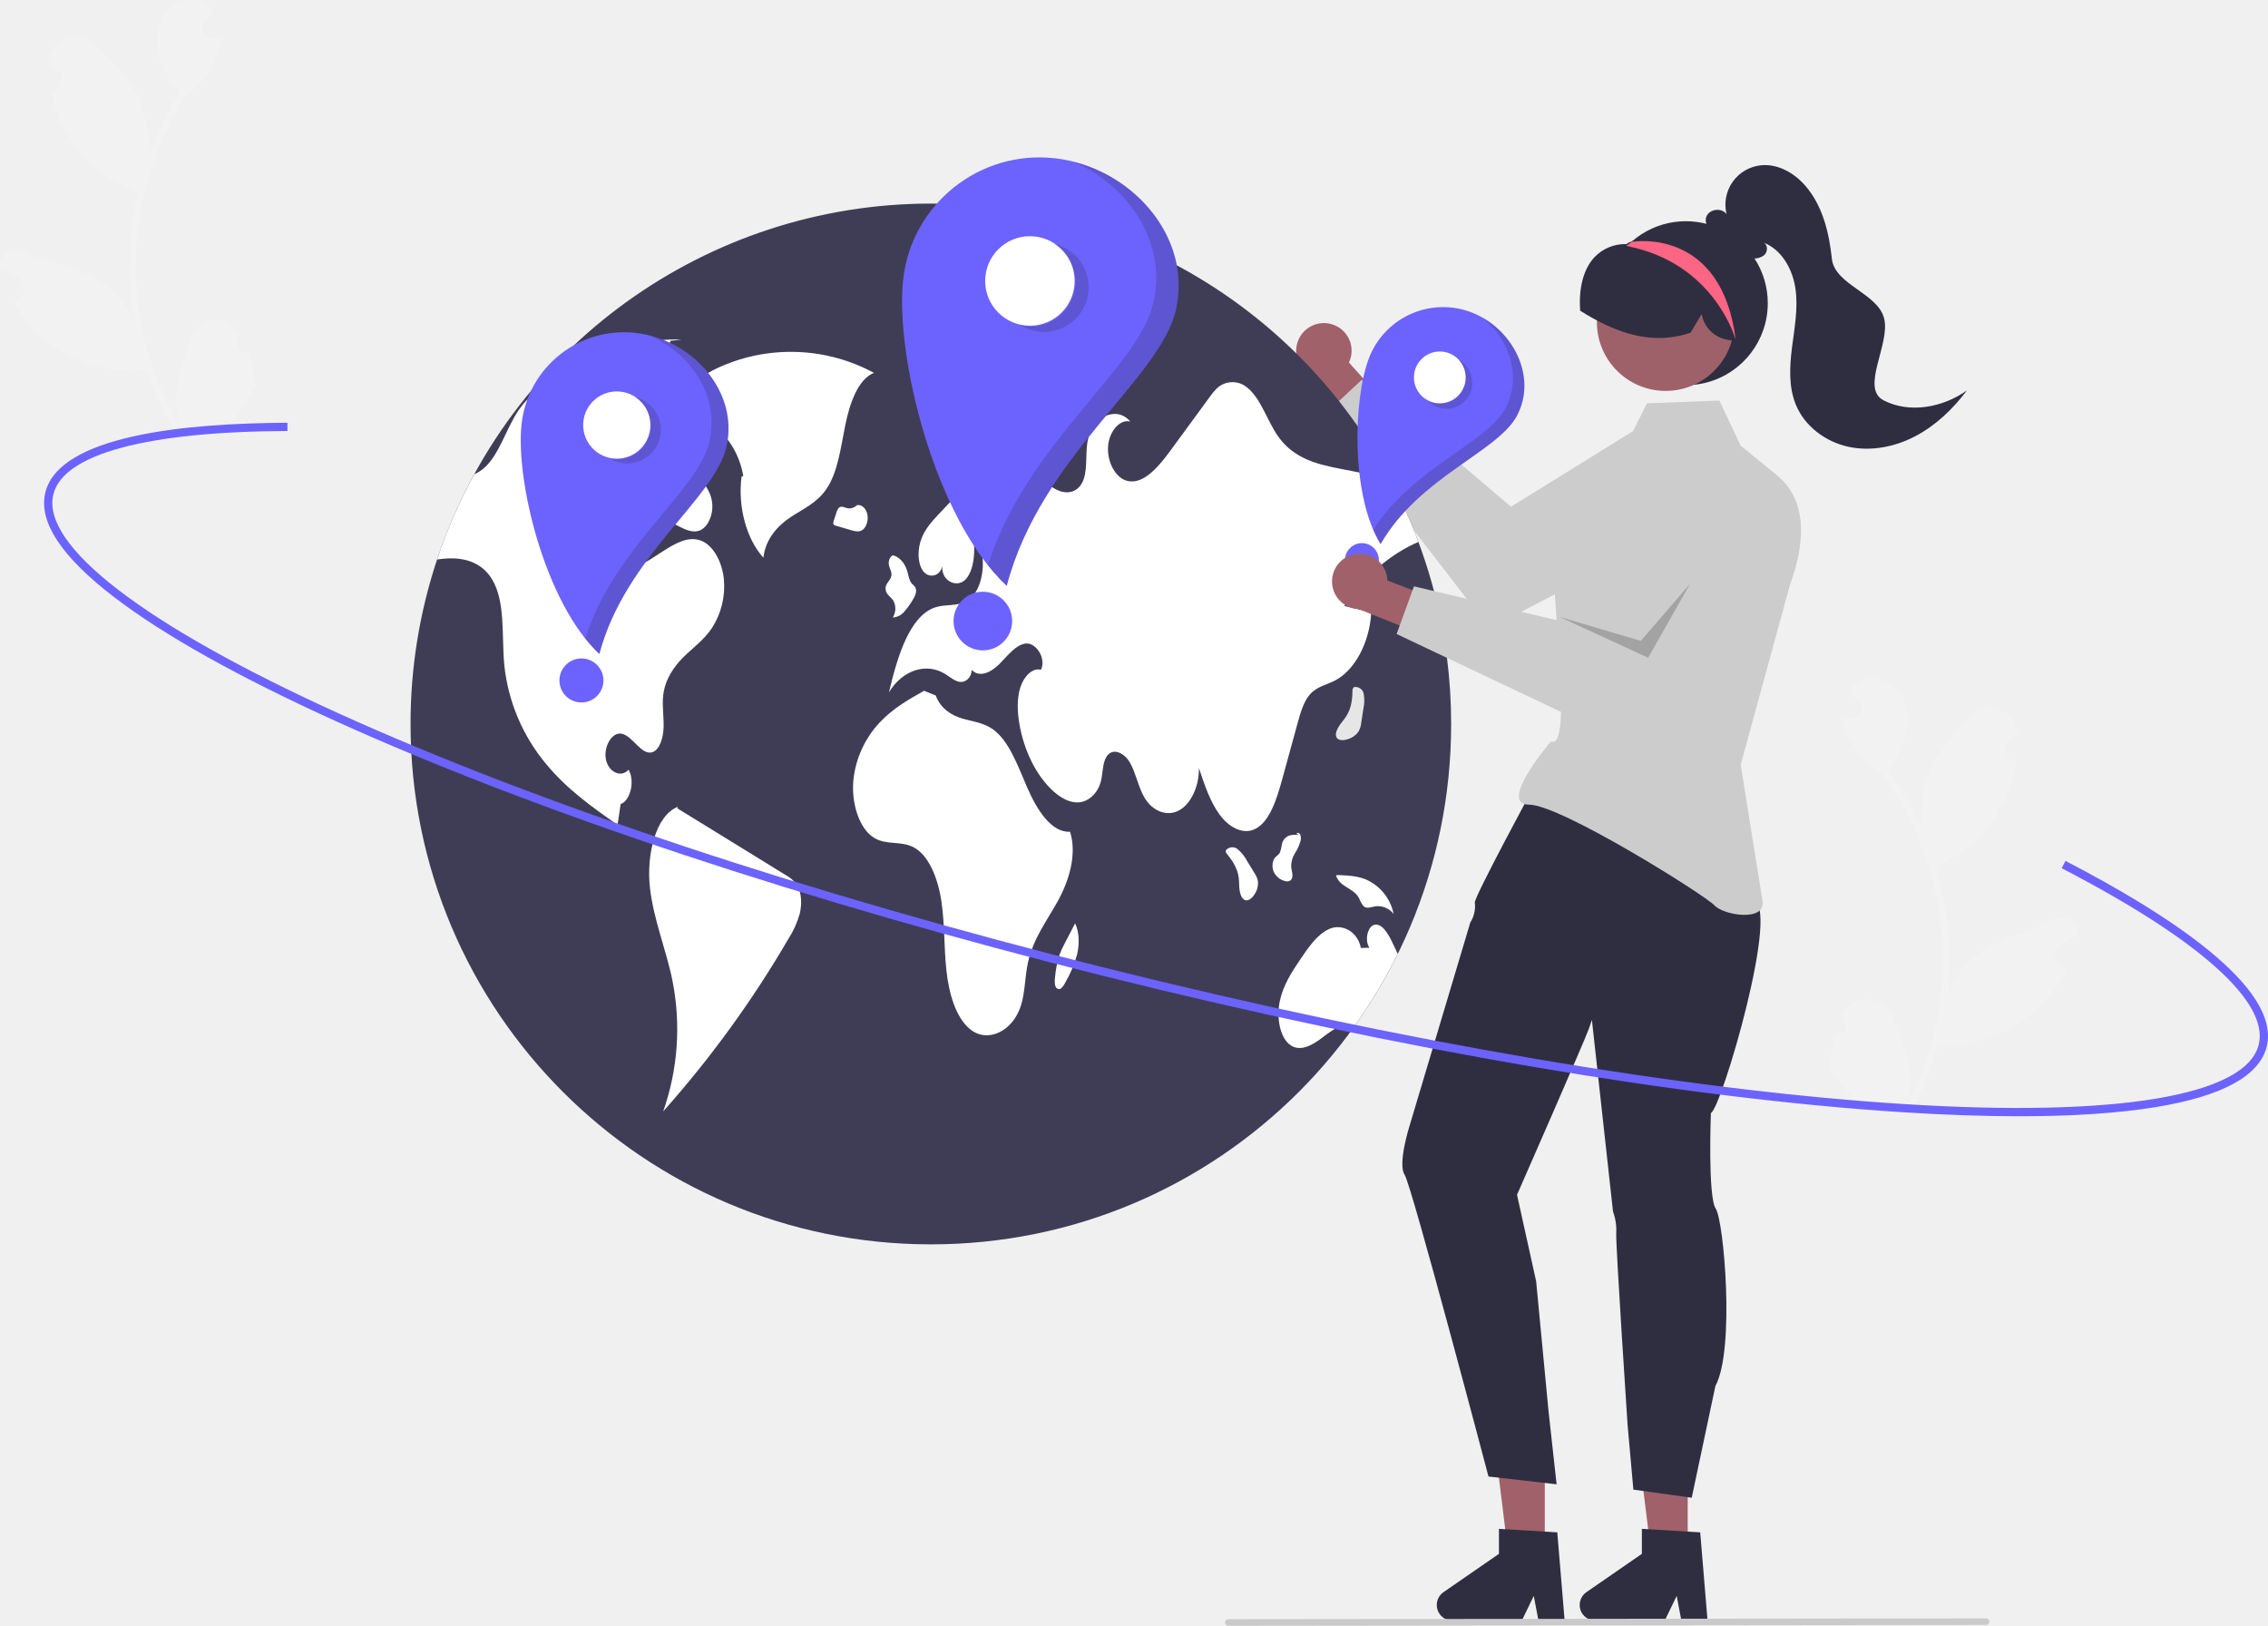
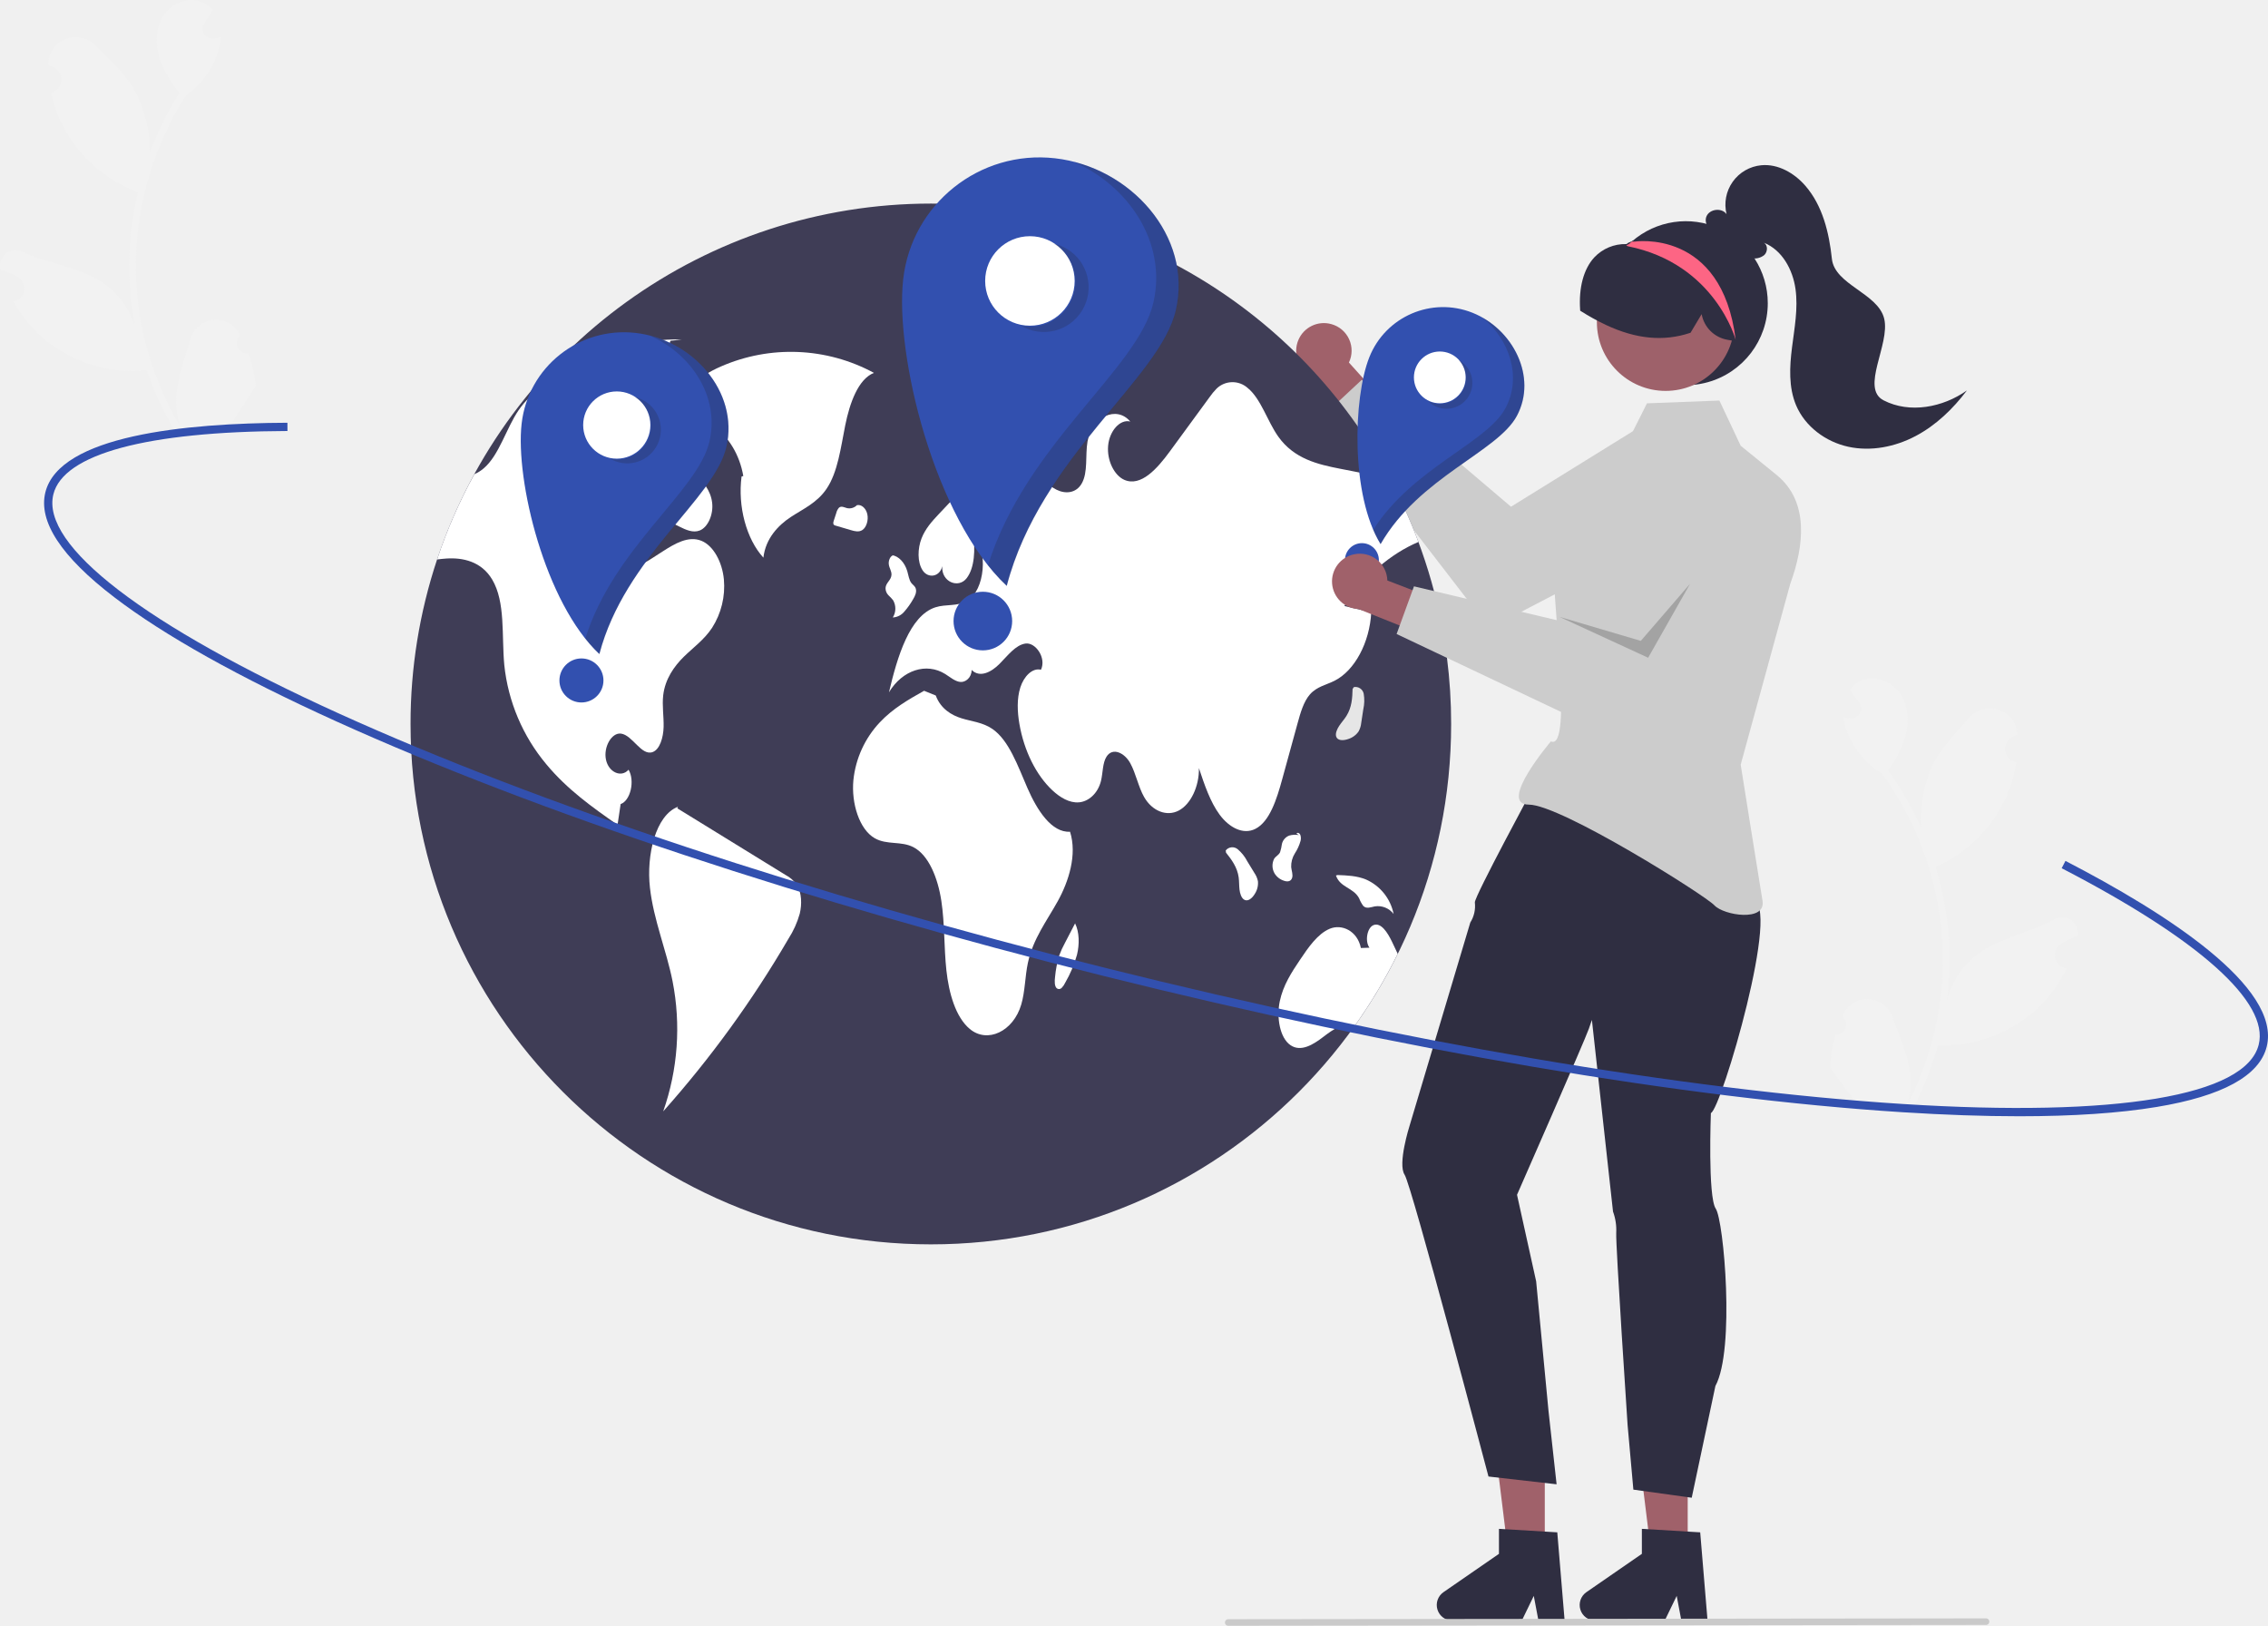
<svg xmlns="http://www.w3.org/2000/svg" data-name="Layer 1" width="825.202" height="591.419" viewBox="0 0 825.202 591.419">
  <path d="M855.224,530.608a3.613,3.613,0,0,0,2.907-6.134c-.074-.366-.127-.629-.202-.995q.054-.116.109-.231a9.703,9.703,0,0,1,17.876.899c2.596,7.179,5.991,14.407,6.561,21.897a28.705,28.705,0,0,1-.962,9.838,115.086,115.086,0,0,0,12.68-47.26,111.081,111.081,0,0,0-.112-12.411q-.335-5.081-1.115-10.11a116.419,116.419,0,0,0-20.767-50.362,30.983,30.983,0,0,1-12.25-13.954,23.634,23.634,0,0,1-1.847-6.551c.623.111,1.257.192,1.882.263.195.019.4.039.594.059l.073.007a3.58,3.58,0,0,0,3.208-5.689q-.383-.518-.766-1.036c-.387-.533-.785-1.056-1.172-1.588a1.784,1.784,0,0,1-.126-.16c-.445-.608-.891-1.205-1.336-1.812a10.352,10.352,0,0,1,3.543-3.119c4.865-2.553,11.309-.328,14.53,4.115,3.232,4.443,3.599,10.483,2.158,15.78a41.485,41.485,0,0,1-6.327,12.512c.242.341.494.672.735,1.012a117.172,117.172,0,0,1,11.316,19.923,48.709,48.709,0,0,1,3.957-22.465c3.093-6.578,8.567-11.985,13.427-17.57,5.837-6.708,16.999-3.142,17.56,5.732q.008.129.016.258-1.049.529-2.059,1.131a4.901,4.901,0,0,0,1.559,9.001l.099.02a48.767,48.767,0,0,1-1.623,7.224,50.21,50.21,0,0,1-26.436,30.272c-.41.187-.81.374-1.22.551a119.597,119.597,0,0,1,5.022,30.563,113.435,113.435,0,0,1-.934,18.292l.041-.214a29.974,29.974,0,0,1,11.026-16.813c8.167-6.095,19.39-7.957,28.118-12.756a5.625,5.625,0,0,1,8.352,5.867q-.022.113-.045.225a32.924,32.924,0,0,0-3.771,1.605q-1.049.529-2.059,1.131a4.901,4.901,0,0,0,1.559,9.001l.099.02c.071.014.133.027.204.04a48.808,48.808,0,0,1-9.622,13.625,50.254,50.254,0,0,1-37.15,14.279l-.01-0a119.562,119.562,0,0,1-9.113,23.048l-28.661-1.334c-.088-.323-.165-.656-.243-.979a32.599,32.599,0,0,0,7.953-.103c-2.005-2.708-4.009-5.437-6.014-8.145a1.781,1.781,0,0,1-.126-.16c-1.016-1.386-2.044-2.761-3.06-4.147l-.001-.002a47.75,47.75,0,0,1,1.963-12.086Z" transform="translate(-187.3989 -154.2905)" fill="#f2f2f2" />
  <path d="M277.743,282.773a3.613,3.613,0,0,1-3.28-5.943c.051-.37.088-.635.14-1.005q-.061-.112-.123-.224a9.703,9.703,0,0,0-17.786,2.002c-2.148,7.326-5.089,14.75-5.196,22.26a28.705,28.705,0,0,0,1.568,9.76A115.086,115.086,0,0,1,237.489,263.235a111.08,111.08,0,0,1-.655-12.394q.02-5.092.488-10.16a116.419,116.419,0,0,1,17.616-51.549,30.983,30.983,0,0,0,11.364-14.684,23.634,23.634,0,0,0,1.438-6.653c-.615.15-1.243.27-1.862.378-.193.031-.397.064-.59.095l-.073.011a3.58,3.58,0,0,1-3.554-5.48q.35-.541.7-1.082c.353-.556.718-1.102,1.071-1.658a1.783,1.783,0,0,0,.116-.168c.407-.634.815-1.258,1.222-1.891a10.352,10.352,0,0,0-3.728-2.894c-5.013-2.248-11.307.371-14.248,5.005-2.951,4.635-2.944,10.685-1.179,15.883a41.485,41.485,0,0,0,7.088,12.097c-.22.355-.451.701-.671,1.056a117.172,117.172,0,0,0-10.063,20.584,48.709,48.709,0,0,0-5.337-22.177c-3.493-6.374-9.291-11.432-14.486-16.706-6.24-6.335-17.161-2.086-17.172,6.806q-0.0.129 0.0.258,1.08.463,2.125,1.002a4.901,4.901,0,0,1-1,9.08l-.098.026a48.767,48.767,0,0,0,2.066,7.109,50.21,50.21,0,0,0,28.256,28.581c.421.161.832.323,1.252.474a119.597,119.597,0,0,0-3.124,30.814,113.433,113.433,0,0,0,2.062,18.199l-.054-.211a29.974,29.974,0,0,0-12.044-16.1c-8.528-5.579-19.845-6.744-28.852-10.995a5.625,5.625,0,0,0-7.973,6.372q.029.111.059.222a32.924,32.924,0,0,1,3.863,1.369q1.08.464,2.125,1.002a4.901,4.901,0,0,1-1,9.081l-.098.026c-.07.018-.131.035-.201.053a48.808,48.808,0,0,0,10.445,13.005,50.254,50.254,0,0,0,37.961,11.957l.01-.001a119.563,119.563,0,0,0,10.52,22.441l28.523-3.102c.068-.328.124-.665.182-.992a32.599,32.599,0,0,1-7.944.388c1.834-2.827,3.665-5.674,5.499-8.501a1.779,1.779,0,0,0,.116-.168c.929-1.446,1.869-2.882,2.798-4.328l0-.002a47.75,47.75,0,0,0-2.706-11.941Z" transform="translate(-187.3989 -154.2905)" fill="#f2f2f2" />
  <path d="M671.818,272.202a10.016,10.016,0,0,1,6.383,13.969l15.306,17.017-8.073,11.824L664.157,290.677a10.07,10.07,0,0,1,7.661-18.475Z" transform="translate(-187.3989 -154.2905)" fill="#a0616a" />
  <path d="M815.114,313.989l0,0a20.026,20.026,0,0,0-27.608-6.542l-50.339,31.177-54.301-46.158L669.356,305.045l59.987,77.83,77.965-40.644C805.489,343.179,817.313,317.567,815.114,313.989Z" transform="translate(-187.3989 -154.2905)" fill="#ccc" />
  <path d="M715.391,417.655a189.27,189.27,0,0,1-189.308,189.308c-104.551,0-189.308-84.757-189.308-189.308a189.245,189.245,0,0,1,9.655-59.842A189.506,189.506,0,0,1,526.083,228.347,189.245,189.245,0,0,1,693.021,328.333a186.774,186.774,0,0,1,10.464,23.106c.41,1.104.81,2.208,1.199,3.323v.011q2.603,7.351,4.586,14.976A189.32,189.32,0,0,1,715.391,417.655Z" transform="translate(-187.3989 -154.2905)" fill="#3f3d56" />
  <path d="M505.371,289.931a63.517,63.517,0,0,0-55.761-2.281c-7.796,3.393-16.006,9.48-18.607,20.471,10.519-6.208,24.136,3.601,26.843,19.336l-.632.174c-1.43,10.899,1.762,22.764,7.941,29.522.811-7.02,5.427-11.797,9.967-14.781,4.54-2.984,9.562-5.152,13.027-10.282,4.108-6.081,5.151-14.969,6.783-23.077C496.563,300.905,499.659,292.19,505.371,289.931Z" transform="translate(-187.3989 -154.2905)" fill="#fff" />
  <path d="M446.489,382.675c-2.913,4.375-6.805,7.12-10.296,10.538-3.481,3.429-6.794,8.056-7.488,13.998-.442,3.807.242,7.677.147,11.527-.094,3.849-1.378,8.182-3.996,9.139-4.133,1.493-7.288-6.184-11.537-6.72-3.376-.421-6.415,4.89-5.437,9.497.978,4.606,5.574,6.647,8.214,3.639,2.387,4.007.705,11.274-2.882,12.505-.379,2.524-.757,5.038-1.125,7.562-9.066-6.342-18.226-12.789-25.935-22.075a67.007,67.007,0,0,1-15.271-36.095c-.999-10.675.484-22.885-4.417-31.099-3.923-6.573-10.654-8.025-16.712-7.614-1.104.074-2.219.2-3.323.336a187.235,187.235,0,0,1,13.556-31.025,13.282,13.282,0,0,0,3.397-2.114c5.637-4.785,8.14-14.472,12.715-21.171q.442-.647.915-1.262c4.68-6.111,10.948-9.255,17.006-12.179,13.409-6.51,27.208-13.104,41.364-12.2l-4.028.389q-7.052,19.751-14.114,39.502-1.073,3.029-2.166,6.068c-2.671,7.488-5.427,15.46-5.017,23.842.242,4.964,1.967,10.265,5.248,11.968,3.06,1.578,6.405-.358,9.36-2.272,1.252-.799,2.493-1.599,3.744-2.408,4.491-2.892,9.465-5.858,14.209-3.923,4.344,1.767,7.551,7.667,8.161,14.03A28.049,28.049,0,0,1,446.489,382.675Z" transform="translate(-187.3989 -154.2905)" fill="#fff" />
  <path d="M473.198,472.572q-19.674-12.113-39.348-24.227l.223-.573c-8.155,3.106-11.54,17.602-10.193,29.456,1.348,11.854,5.917,22.451,8.226,34.002a90.252,90.252,0,0,1-3.403,47.358,387.843,387.843,0,0,0,45.56-62.781,33.588,33.588,0,0,0,4.121-9.138c.833-3.442.705-7.58-.964-10.34A11.511,11.511,0,0,0,473.198,472.572Z" transform="translate(-187.3989 -154.2905)" fill="#fff" />
  <path d="M421.435,325.653c-1.393,3.131-1.929,7.307-.665,10.547,1.291,3.309,4.019,4.804,6.532,6.05l7.247,3.592c2.411,1.195,5.01,2.402,7.468,1.419,2.964-1.186,5.02-5.833,4.488-10.148-.566-4.591-3.46-7.749-6.136-10.439q-5.618-5.645-11.237-11.291l-2.111,2.585A28.192,28.192,0,0,0,421.435,325.653Z" transform="translate(-187.3989 -154.2905)" fill="#fff" />
  <path d="M676.541,374.735q4.891,1.152,9.781,2.303c-.568,11.012-6.026,21.203-13.346,24.894-3.05,1.536-6.447,2.103-8.971,4.975-2.282,2.608-3.439,6.668-4.501,10.549q-2.792,10.16-5.585,20.319c-1.998,7.299-4.564,15.408-9.76,18.037-4.459,2.261-9.56-.505-12.989-5.143-3.429-4.638-5.521-10.875-7.551-16.953.126,6.626-2.955,13.125-7.32,15.429-4.375,2.303-9.697.221-12.621-4.922-2.103-3.692-2.976-8.561-5.038-12.305-2.061-3.744-6.384-5.89-8.635-2.377-1.483,2.335-1.294,5.911-2.03,8.877-1.146,4.606-4.617,7.499-8.056,7.751-3.429.252-6.773-1.725-9.644-4.407-5.921-5.553-10.286-14.366-11.979-24.158-.747-4.365-.957-9.118.337-13.21,1.294-4.091,4.417-7.246,7.52-6.468,2.04-4.312-1.988-10.033-5.616-9.529-3.639.505-6.489,4.407-9.476,7.404-2.976,2.997-7.141,5.174-10.139,2.198.021,2.766-2.23,4.596-4.175,4.365-1.935-.221-3.66-1.777-5.437-2.882-6.868-4.281-15.586-1.441-20.466,6.657,3.05-12.978,7.52-27.87,16.89-30.92,3.828-1.251,8.004-.221,11.621-2.387,6.405-3.839,7.699-18.342,2.167-24.326.705,5.658.568,12.263-2.419,16.133-2.987,3.87-9.255,1.346-8.876-4.375-.862,3.944-5.153,4.543-7.131,1.514-1.988-3.029-1.819-7.982-.41-11.6s3.807-6.216,6.131-8.708c4.996-5.353,10.065-10.77,15.849-14.135,5.795-3.365,12.484-4.501,18.289-1.157,3.061,1.767,5.753,4.712,8.877,6.268,3.124,1.567,7.089,1.367,9.16-2.293,2.324-4.081,1.23-10.139,2.093-15.239,1.546-9.013,10.559-13.23,15.555-7.278-3.733-.957-7.593,3.46-8.056,8.813-.473,5.353,2.23,10.759,5.848,12.379,6.079,2.692,12.032-4.081,16.628-10.349q7.194-9.844,14.408-19.677a23.782,23.782,0,0,1,2.577-3.134,8.291,8.291,0,0,1,11.327-.231c4.859,3.965,7.141,12.095,11.127,17.69,5.784,8.13,14.44,10.107,22.496,11.684q9.008,1.751,18.026,3.523a186.774,186.774,0,0,1,10.464,23.106C693.305,355.762,683.913,363.849,676.541,374.735Z" transform="translate(-187.3989 -154.2905)" fill="#fff" />
  <path d="M695.955,501.276a188.546,188.546,0,0,1-15.671,26.219c-3.786-1.62-7.856,1.273-11.401,3.986-3.702,2.84-8.151,5.606-11.947,3.018-3.881-2.65-5.132-10.065-3.902-15.944,1.23-5.869,4.301-10.538,7.278-14.976,3.155-4.712,6.531-9.602,10.917-11.432,4.396-1.83,10.044.757,11.327,7.004l3.113-.105c-1.746-2.398-.831-7.362,1.515-8.235,2.703-1.02,5.048,2.692,6.647,5.974C694.546,498.268,695.272,499.762,695.955,501.276Z" transform="translate(-187.3989 -154.2905)" fill="#fff" />
  <path d="M576.727,456.853c-6.691.421-11.992-7.817-15.514-15.92-3.522-8.104-6.736-17.371-12.773-21.496-3.45-2.357-7.383-2.68-11.125-3.822-3.742-1.142-7.659-3.505-9.447-8.318l-4.245-1.715c-5.606,3.152-11.285,6.362-16.116,11.491a36.018,36.018,0,0,0-9.603,20.993c-.811,8.496,2.183,17.97,7.778,21.161,4.421,2.522,9.567.932,14.045,3.241,5.595,2.884,8.916,11.264,10.173,19.537s.939,16.871,1.838,25.238,3.379,17.073,8.509,21.361c6.42,5.366,15.841.907,18.722-8.86,1.413-4.791,1.364-10.197,2.421-15.171,1.861-8.758,6.883-15.256,10.866-22.441C576.241,474.949,579.376,465.191,576.727,456.853Z" transform="translate(-187.3989 -154.2905)" fill="#fff" />
  <path d="M510.607,370.79a17.86,17.86,0,0,1,1.742,1.85,6.077,6.077,0,0,1-.107,6.276,5.839,5.839,0,0,0,4.181-2.125,26.879,26.879,0,0,0,3.206-4.516c.683-1.113,1.408-2.618.945-3.939-.316-.902-1.064-1.287-1.588-1.965-.831-1.075-1.036-2.783-1.466-4.259-.928-3.188-3.153-5.532-5.567-5.867l.335.064c-1.009.345-1.713,1.947-1.49,3.388.203,1.312,1.046,2.402.963,3.741-.121,1.925-2.044,2.828-2.163,4.753A3.674,3.674,0,0,0,510.607,370.79Z" transform="translate(-187.3989 -154.2905)" fill="#fff" />
  <path d="M499.142,338.082c.01-.003.02-.003.03-.006a5.357,5.357,0,0,0,.571-.608Z" transform="translate(-187.3989 -154.2905)" fill="#e6e6e6" />
  <path d="M501.149,347.116c1.479-.951,2.306-3.582,1.817-5.785-.486-2.189-2.206-3.66-3.793-3.256a3.866,3.866,0,0,1-3.595,1.058c-.981-.253-2.058-.903-2.909-.164a4.404,4.404,0,0,0-.991,1.935q-.472,1.45-.945,2.9a1.83,1.83,0,0,0-.112,1.099.931.931,0,0,0,.714.568q2.835.836,5.669,1.671C498.381,347.549,499.868,347.94,501.149,347.116Z" transform="translate(-187.3989 -154.2905)" fill="#fff" />
  <path d="M643.805,471.848q-1.31-2.145-2.62-4.29a14.334,14.334,0,0,0-3.453-4.336,3.06,3.06,0,0,0-4.356.436l.106.817c1.991,2.498,4.098,5.273,4.603,8.98.199,1.462.13,2.974.304,4.442s.671,2.99,1.618,3.623c1.375.919,2.99-.436,3.969-2.089a7.193,7.193,0,0,0,1.115-4.579A8.03,8.03,0,0,0,643.805,471.848Z" transform="translate(-187.3989 -154.2905)" fill="#fff" />
  <path d="M682.68,417.231q.379-2.485.758-4.97a14.334,14.334,0,0,0,.15-5.541,3.06,3.06,0,0,0-3.614-2.471l-.445.693c-.085,3.193-.261,6.673-2.262,9.834-.789,1.246-1.816,2.359-2.628,3.594s-1.412,2.72-1.095,3.814c.461,1.589,2.569,1.592,4.382.958a7.193,7.193,0,0,0,3.801-2.785A8.03,8.03,0,0,0,682.68,417.231Z" transform="translate(-187.3989 -154.2905)" fill="#e6e6e6" />
  <path d="M657.508,473.709c.427-1.228-.189-2.636-.32-3.993a8.765,8.765,0,0,1,1.334-4.969,16.154,16.154,0,0,0,2.078-4.556,3.812,3.812,0,0,0-.1-2.231c-.289-.65-.99-.946-1.391-.431l.86.554a7.829,7.829,0,0,0-3.489.169,4.318,4.318,0,0,0-2.644,2.981,18.441,18.441,0,0,1-.693,3.092c-.513,1.054-1.505,1.405-2.129,2.33a5.57,5.57,0,0,0,.088,5.292,6.177,6.177,0,0,0,3.494,2.748C655.645,475.069,657.028,475.089,657.508,473.709Z" transform="translate(-187.3989 -154.2905)" fill="#fff" />
  <path d="M681.91,481.072a12.005,12.005,0,0,0,1.512,2.775c1.168,1.177,2.756.454,4.173.168a7.215,7.215,0,0,1,6.864,2.753A17.471,17.471,0,0,0,684.411,474.231c-3.341-1.362-6.86-1.494-10.334-1.616l-.6.154C675.006,477.22,679.808,477.121,681.91,481.072Z" transform="translate(-187.3989 -154.2905)" fill="#fff" />
  <path d="M578.558,490.177l.009.019q.087-.168.175-.336Z" transform="translate(-187.3989 -154.2905)" fill="#e6e6e6" />
  <path d="M574.856,497.342a32.889,32.889,0,0,0-2.077,4.562,39.711,39.711,0,0,0-1.505,7.806c-.188,1.504-.246,3.426.697,4.159a1.337,1.337,0,0,0,1.749-.238,6.918,6.918,0,0,0,1.268-1.885,43.417,43.417,0,0,0,4.28-10.159c.902-3.744.894-8.151-.701-11.393Q576.711,493.769,574.856,497.342Z" transform="translate(-187.3989 -154.2905)" fill="#fff" />
  <path d="M539.143,306.44a4.215,4.215,0,0,0,4.542.886,14.999,14.999,0,0,0,4.274-2.823,10.055,10.055,0,0,0,2.591-2.826,5.732,5.732,0,0,0,.53-4.366c-.585-1.712-2.07-2.286-3.38-2.674q-3.146-.933-6.292-1.866l1.517-1.368c-1.561-.838-3.288.717-4.264,2.642a14.224,14.224,0,0,0-1.294,3.984C536.844,301.051,537.355,304.649,539.143,306.44Z" transform="translate(-187.3989 -154.2905)" fill="#e6e6e6" />
  <path d="M576.174,294.008a3.465,3.465,0,0,0,4.722.384,5.279,5.279,0,0,0,2.089-3.762c.148-1.65-.667-3.484-1.832-3.626l.267-1.545c-2.244-.405-5.006-.487-6.209,2.239A6.399,6.399,0,0,0,576.174,294.008Z" transform="translate(-187.3989 -154.2905)" fill="#e6e6e6" />
-   <path d="M571.227,211.865a49.926,49.926,0,0,0-55.207,44.015c-3.091,27.399,11.344,86.898,37.662,111.528,12.392-47.189,55.815-75.179,61.56-100.336C621.381,240.191,598.627,214.955,571.227,211.865Z" transform="translate(-187.3989 -154.2905)" fill="#6c63ff" />
+   <path d="M571.227,211.865a49.926,49.926,0,0,0-55.207,44.015c-3.091,27.399,11.344,86.898,37.662,111.528,12.392-47.189,55.815-75.179,61.56-100.336C621.381,240.191,598.627,214.955,571.227,211.865Z" transform="translate(-187.3989 -154.2905)" fill="#3250af" />
  <circle id="a2705e7e-530b-43fb-b0c6-4087ca2c8018" data-name="b262ea8c-1946-46c9-a449-3a1996c39394" cx="374.728" cy="102.203" r="16.282" fill="#fff" />
-   <circle id="bb575e01-1284-49d3-8651-037e5b7ffa75" data-name="bcc29a3a-8123-4529-80aa-6f70df2823cf" cx="357.608" cy="225.929" r="10.665" fill="#6c63ff" />
+   <circle id="bb575e01-1284-49d3-8651-037e5b7ffa75" data-name="bcc29a3a-8123-4529-80aa-6f70df2823cf" cx="357.608" cy="225.929" r="10.665" fill="#3250af" />
  <path d="M575.599,244.828A16.282,16.282,0,0,1,558.827,272.741a16.28,16.28,0,0,0,11.909-29.853A16.282,16.282,0,0,1,575.599,244.828Z" transform="translate(-187.3989 -154.2905)" fill="#231f20" opacity="0.2" style="isolation:isolate" />
  <path d="M615.306,267.124c-5.746,25.157-49.169,53.147-61.56,100.336a69.061,69.061,0,0,1-6.877-7.535c13.925-44.356,54.645-71.309,60.196-95.615,4.968-21.754-8.988-42.429-29.015-51.163C602.292,219.242,620.932,242.491,615.306,267.124Z" transform="translate(-187.3989 -154.2905)" fill="#231f20" opacity="0.2" style="isolation:isolate" />
-   <path d="M418.644,275.396a37.492,37.492,0,0,0-41.459,33.054c-2.321,20.576,8.519,65.257,28.283,83.754,9.306-35.437,41.915-56.457,46.23-75.349C456.308,296.668,439.22,277.717,418.644,275.396Z" transform="translate(-187.3989 -154.2905)" fill="#6c63ff" />
+   <path d="M418.644,275.396a37.492,37.492,0,0,0-41.459,33.054c-2.321,20.576,8.519,65.257,28.283,83.754,9.306-35.437,41.915-56.457,46.23-75.349C456.308,296.668,439.22,277.717,418.644,275.396Z" transform="translate(-187.3989 -154.2905)" fill="#3250af" />
  <circle id="b2d5ab8a-e71c-4a1a-aadf-98f8ab95825b" data-name="b262ea8c-1946-46c9-a449-3a1996c39394" cx="224.412" cy="154.621" r="12.228" fill="#fff" />
-   <circle id="bac33ac8-32b5-423c-9bc5-6c03ceb8d8dc" data-name="bcc29a3a-8123-4529-80aa-6f70df2823cf" cx="211.555" cy="247.535" r="8.009" fill="#6c63ff" />
+   <circle id="bac33ac8-32b5-423c-9bc5-6c03ceb8d8dc" data-name="bcc29a3a-8123-4529-80aa-6f70df2823cf" cx="211.555" cy="247.535" r="8.009" fill="#3250af" />
  <path d="M421.928,300.151A12.227,12.227,0,1,1,409.332,321.112a12.226,12.226,0,0,0,8.943-22.418A12.227,12.227,0,0,1,421.928,300.151Z" transform="translate(-187.3989 -154.2905)" fill="#231f20" opacity="0.2" style="isolation:isolate" />
  <path d="M451.746,316.894c-4.315,18.892-36.924,39.911-46.23,75.349a51.862,51.862,0,0,1-5.165-5.658c10.457-33.31,41.036-53.55,45.205-71.803,3.731-16.337-6.75-31.863-21.789-38.421C441.973,280.936,455.971,298.395,451.746,316.894Z" transform="translate(-187.3989 -154.2905)" fill="#231f20" opacity="0.2" style="isolation:isolate" />
  <polygon points="614.063 564.054 600.638 564.054 594.251 512.27 614.066 512.271 614.063 564.054" fill="#a0616a" />
  <path d="M808.684,743.836H799.158l-1.7-8.994-4.355,8.994H767.836a5.68,5.68,0,0,1-3.227-10.353l20.177-13.935v-9.093l21.223,1.267Z" transform="translate(-187.3989 -154.2905)" fill="#2f2e41" />
  <polygon points="562.063 564.054 548.638 564.054 542.251 512.27 562.066 512.271 562.063 564.054" fill="#a0616a" />
  <path d="M756.684,743.836H747.158l-1.7-8.994-4.355,8.994H715.836a5.68,5.68,0,0,1-3.227-10.353l20.177-13.935v-9.093l21.223,1.267Z" transform="translate(-187.3989 -154.2905)" fill="#2f2e41" />
  <path d="M698.458,581.624C701.027,585.477,728.977,691.417,728.977,691.417l24.783,2.826-2.942-26.655-4.496-47.17-6.962-31.485s24.587-55.957,26.141-60.414l1.105-3.199L774.287,595.035a19.577,19.577,0,0,1,1.169,7.785c-.231,4.355,4.136,69.869,4.136,69.869l2.1,23.495,21.233,2.95L811.54,658.48c7.194-13.206,3.07-60.131.128-64.499s-1.773-34.787-1.773-34.787c3.756-1.322,26.157-77.706,14.953-77.255.719-4.072,1.285-7.708,1.285-7.708L806.684,458.547l-48.673-12.653-12.28-5.896s-21.932,40.554-21.713,42.571a11.214,11.214,0,0,1-1.657,7.309l-22.143,74.108S695.863,577.731,698.458,581.624Z" transform="translate(-187.3989 -154.2905)" fill="#2f2e41" />
  <path d="M820.74,316.438,812.997,299.998l-26.354,1.013-8.596,17.103s-24.567,29.343-25.362,38.884c-1,12,7.312,70.812-1,67,0,0-19.595,23-8,23s64.042,32.924,67.484,36.627,18.804,6.103,17.516-1.627-7.944-49.534-7.944-49.534l18.019-65.733c5.186-14.192,6.8-30.11-4.923-39.643Z" transform="translate(-187.3989 -154.2905)" fill="#ccc" />
-   <path d="M723.121,268.05A28.881,28.881,0,0,0,685.623,284.238c-5.885,14.825-6.86,50.228,4.091,67.972,14.081-24.459,42.568-33.491,49.595-46.661C746.817,291.476,737.946,273.935,723.121,268.05Z" transform="translate(-187.3989 -154.2905)" fill="#6c63ff" />
+   <path d="M723.121,268.05A28.881,28.881,0,0,0,685.623,284.238c-5.885,14.825-6.86,50.228,4.091,67.972,14.081-24.459,42.568-33.491,49.595-46.661C746.817,291.476,737.946,273.935,723.121,268.05Z" transform="translate(-187.3989 -154.2905)" fill="#3250af" />
  <circle id="f50692ea-d13f-4759-b5e2-05248e17533e" data-name="b262ea8c-1946-46c9-a449-3a1996c39394" cx="523.867" cy="137.29" r="9.419" fill="#fff" />
-   <circle id="aec6a1c4-a00c-42b6-a49d-0158b63ca54a" data-name="bcc29a3a-8123-4529-80aa-6f70df2823cf" cx="495.528" cy="203.754" r="6.169" fill="#6c63ff" />
+   <circle id="aec6a1c4-a00c-42b6-a49d-0158b63ca54a" data-name="bcc29a3a-8123-4529-80aa-6f70df2823cf" cx="495.528" cy="203.754" r="6.169" fill="#3250af" />
  <path d="M720.557,287.114a9.419,9.419,0,0,1-13.6,13.034A9.418,9.418,0,0,0,718.137,285.293,9.419,9.419,0,0,1,720.557,287.114Z" transform="translate(-187.3989 -154.2905)" fill="#231f20" opacity="0.2" style="isolation:isolate" />
  <path d="M739.336,305.588c-7.026,13.17-35.514,22.202-49.595,46.661a39.949,39.949,0,0,1-2.695-5.25c14.507-22.645,41.328-31.508,48.117-44.233,6.076-11.389,1.424-25.048-8.429-32.963C739.341,276.884,746.217,292.691,739.336,305.588Z" transform="translate(-187.3989 -154.2905)" fill="#231f20" opacity="0.2" style="isolation:isolate" />
  <path d="M680.146,355.92a10.016,10.016,0,0,1,12.035,9.542l21.368,8.202-1.817,14.201-30.013-12.007a10.07,10.07,0,0,1-1.572-19.938Z" transform="translate(-187.3989 -154.2905)" fill="#a0616a" />
  <path d="M829.452,326.656l0,0a20.026,20.026,0,0,0-27.565,6.719l-30.671,50.649L701.869,367.586l-6.318,17.345,88.805,42.066,44.977-71.637C836.068,345.896,839.365,332.708,829.452,326.656Z" transform="translate(-187.3989 -154.2905)" fill="#ccc" />
  <path d="M830.597,264.583a29.823,29.823,0,1,1-51.295-20.685l.143-.143c.239-.251.477-.501.728-.74a.012.012,0,0,0,.012-.012c.31-.286.62-.573.942-.847a29.815,29.815,0,0,1,49.47,22.427Z" transform="translate(-187.3989 -154.2905)" fill="#2f2e41" />
  <circle cx="606.028" cy="117.193" r="25.008" fill="#9e616a" />
  <path d="M819.983,278.615l-4.144-.732a11.554,11.554,0,0,1-9.305-9.317l-4.043,6.776-.177.059c-9.633,3.198-19.655,2.242-30.634-2.92a85.465,85.465,0,0,1-9.118-5.027l-.217-.135-.018-.254c-.56-8.135,1.266-14.932,5.142-19.137a15.417,15.417,0,0,1,11.634-4.85.957.957,0,0,0,.413-.228c.056-.041.111-.082.167-.12v-.042l.287-.135c.617-.29,1.246-.568,1.875-.822a28.199,28.199,0,0,1,29.448,5.708c7.703,7.354,11.236,19.695,8.792,30.711Z" transform="translate(-187.3989 -154.2905)" fill="#2f2e41" />
  <path d="M872.73,299.922c-8.51-4.392,2.435-20.334.236-29.655-2.199-9.321-18.037-12.319-19.046-21.842s-3.382-19.346-9.667-26.572c-4.016-4.618-9.933-8.027-16.025-7.448a14.409,14.409,0,0,0-12.628,17.792c-1.735-2.458-6.223-1.925-7.334.871-.988,2.485,1.194,5.496,3.763,5.716,3.36,4.15,7.209,8.554,12.473,9.391a5.681,5.681,0,0,0,4.841-1.117c1.239-1.189,1.335-3.567-.134-4.456,6.616,2.628,10.495,9.782,11.477,16.833.982,7.051-.377,14.185-1.271,21.248s-1.281,14.492,1.489,21.05c3.272,7.749,10.805,13.303,19.025,15.084s16.976.04,24.417-3.881c7.441-3.922,13.646-9.909,18.715-16.622C894.326,302.511,882.246,304.834,872.73,299.922Z" transform="translate(-187.3989 -154.2905)" fill="#2f2e41" />
  <path d="M818.919,277.92s-7.408-27.652-39.163-34.034c-.036-.012-.155-.06-.31-.131-.095-.06-.215-.119-.334-.179.358-.203.704-.382,1.062-.561a.012.012,0,0,0,.012-.012c.31-.286.62-.573.942-.847l.907.036S813.897,237.146,818.919,277.92Z" transform="translate(-187.3989 -154.2905)" fill="#fd6584" />
  <polygon points="614.934 212.357 596.999 233.136 567.364 224.385 599.671 239.273 614.934 212.357" opacity="0.2" />
  <path d="M909.985,745.402l-275.75.307a1.191,1.191,0,0,1,0-2.381l275.75-.307a1.191,1.191,0,1,1,0,2.381Z" transform="translate(-187.3989 -154.2905)" fill="#cacaca" />
-   <path d="M922.088,560.362q-19.368,0-42.457-1.464c-79.614-5.056-182.738-22.633-290.376-49.492C481.618,482.547,382.326,449.612,309.67,416.672c-35.393-16.047-62.556-31.236-80.735-45.147-19.247-14.727-27.666-27.564-25.024-38.153,5.148-20.629,50.731-25.142,88.064-25.295l.013,3c-51.268.21-81.514,8.387-85.166,23.022-4.652,18.64,33.287,47.741,104.087,79.841,72.496,32.868,171.605,65.739,279.073,92.557,107.467,26.816,210.401,44.363,289.84,49.408,77.579,4.928,124.743-2.938,129.395-21.578,3.862-15.477-21.598-38.275-71.689-64.198l1.379-2.664c36.397,18.836,78.646,45.852,73.222,67.589-2.643,10.589-16.105,17.965-40.015,21.923C958.483,559.232,941.743,560.362,922.088,560.362Z" transform="translate(-187.3989 -154.2905)" fill="#6c63ff" />
+   <path d="M922.088,560.362q-19.368,0-42.457-1.464c-79.614-5.056-182.738-22.633-290.376-49.492C481.618,482.547,382.326,449.612,309.67,416.672c-35.393-16.047-62.556-31.236-80.735-45.147-19.247-14.727-27.666-27.564-25.024-38.153,5.148-20.629,50.731-25.142,88.064-25.295l.013,3c-51.268.21-81.514,8.387-85.166,23.022-4.652,18.64,33.287,47.741,104.087,79.841,72.496,32.868,171.605,65.739,279.073,92.557,107.467,26.816,210.401,44.363,289.84,49.408,77.579,4.928,124.743-2.938,129.395-21.578,3.862-15.477-21.598-38.275-71.689-64.198l1.379-2.664c36.397,18.836,78.646,45.852,73.222,67.589-2.643,10.589-16.105,17.965-40.015,21.923C958.483,559.232,941.743,560.362,922.088,560.362Z" transform="translate(-187.3989 -154.2905)" fill="#3250af" />
</svg>
